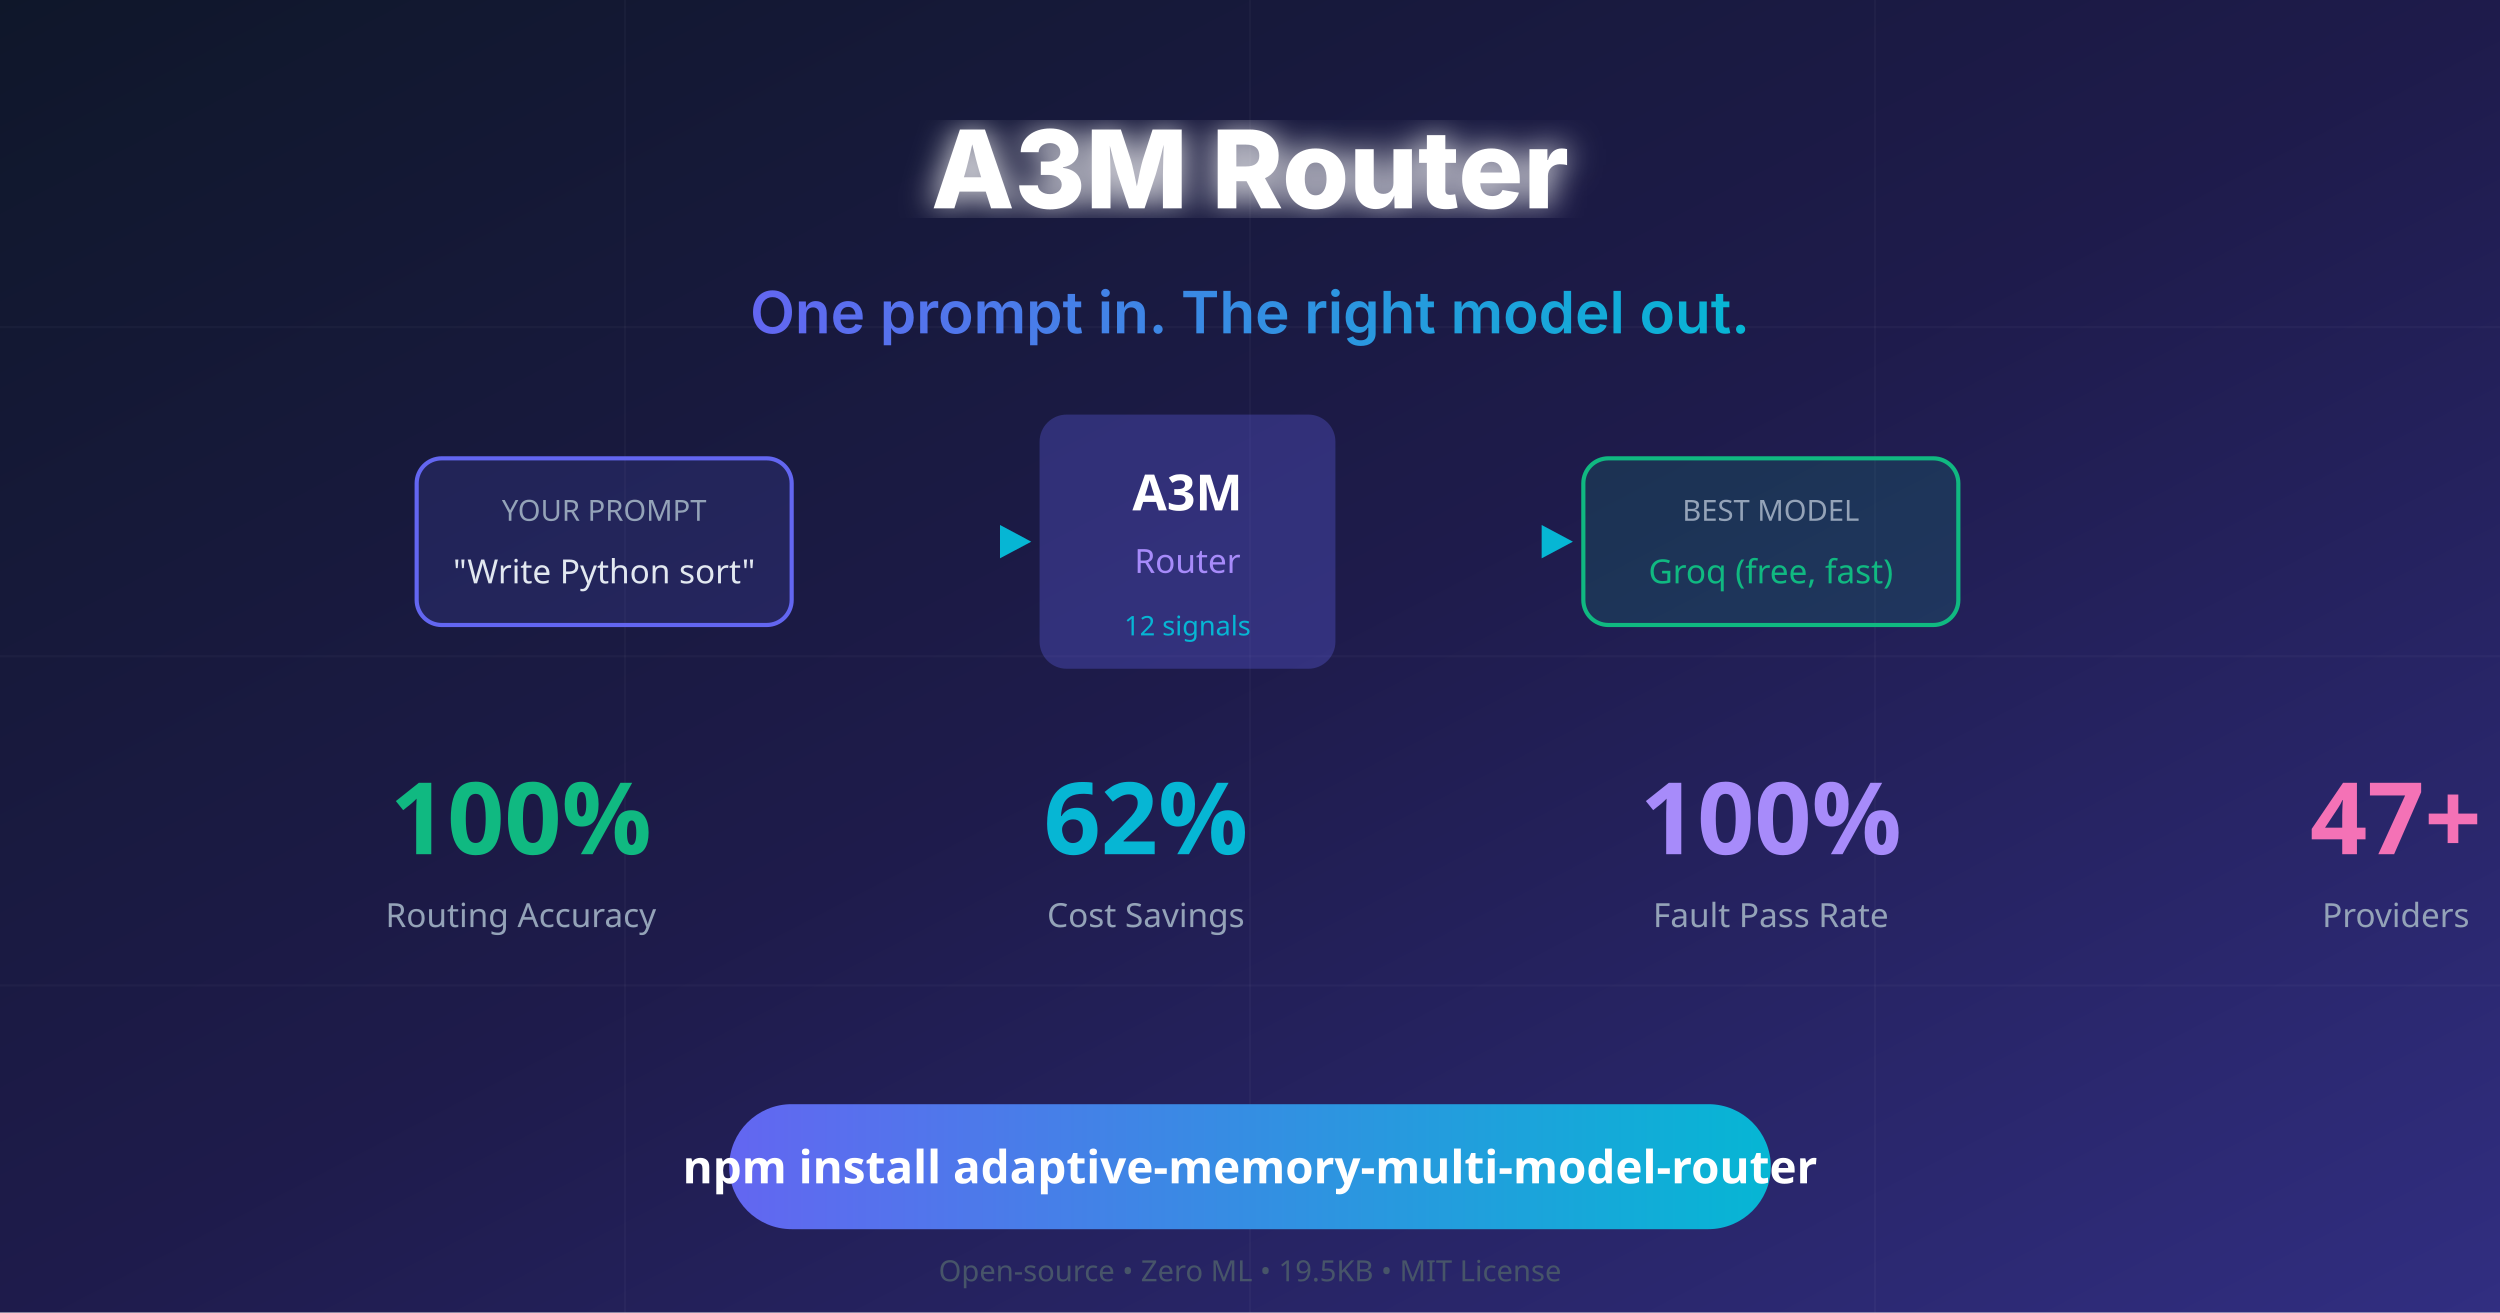
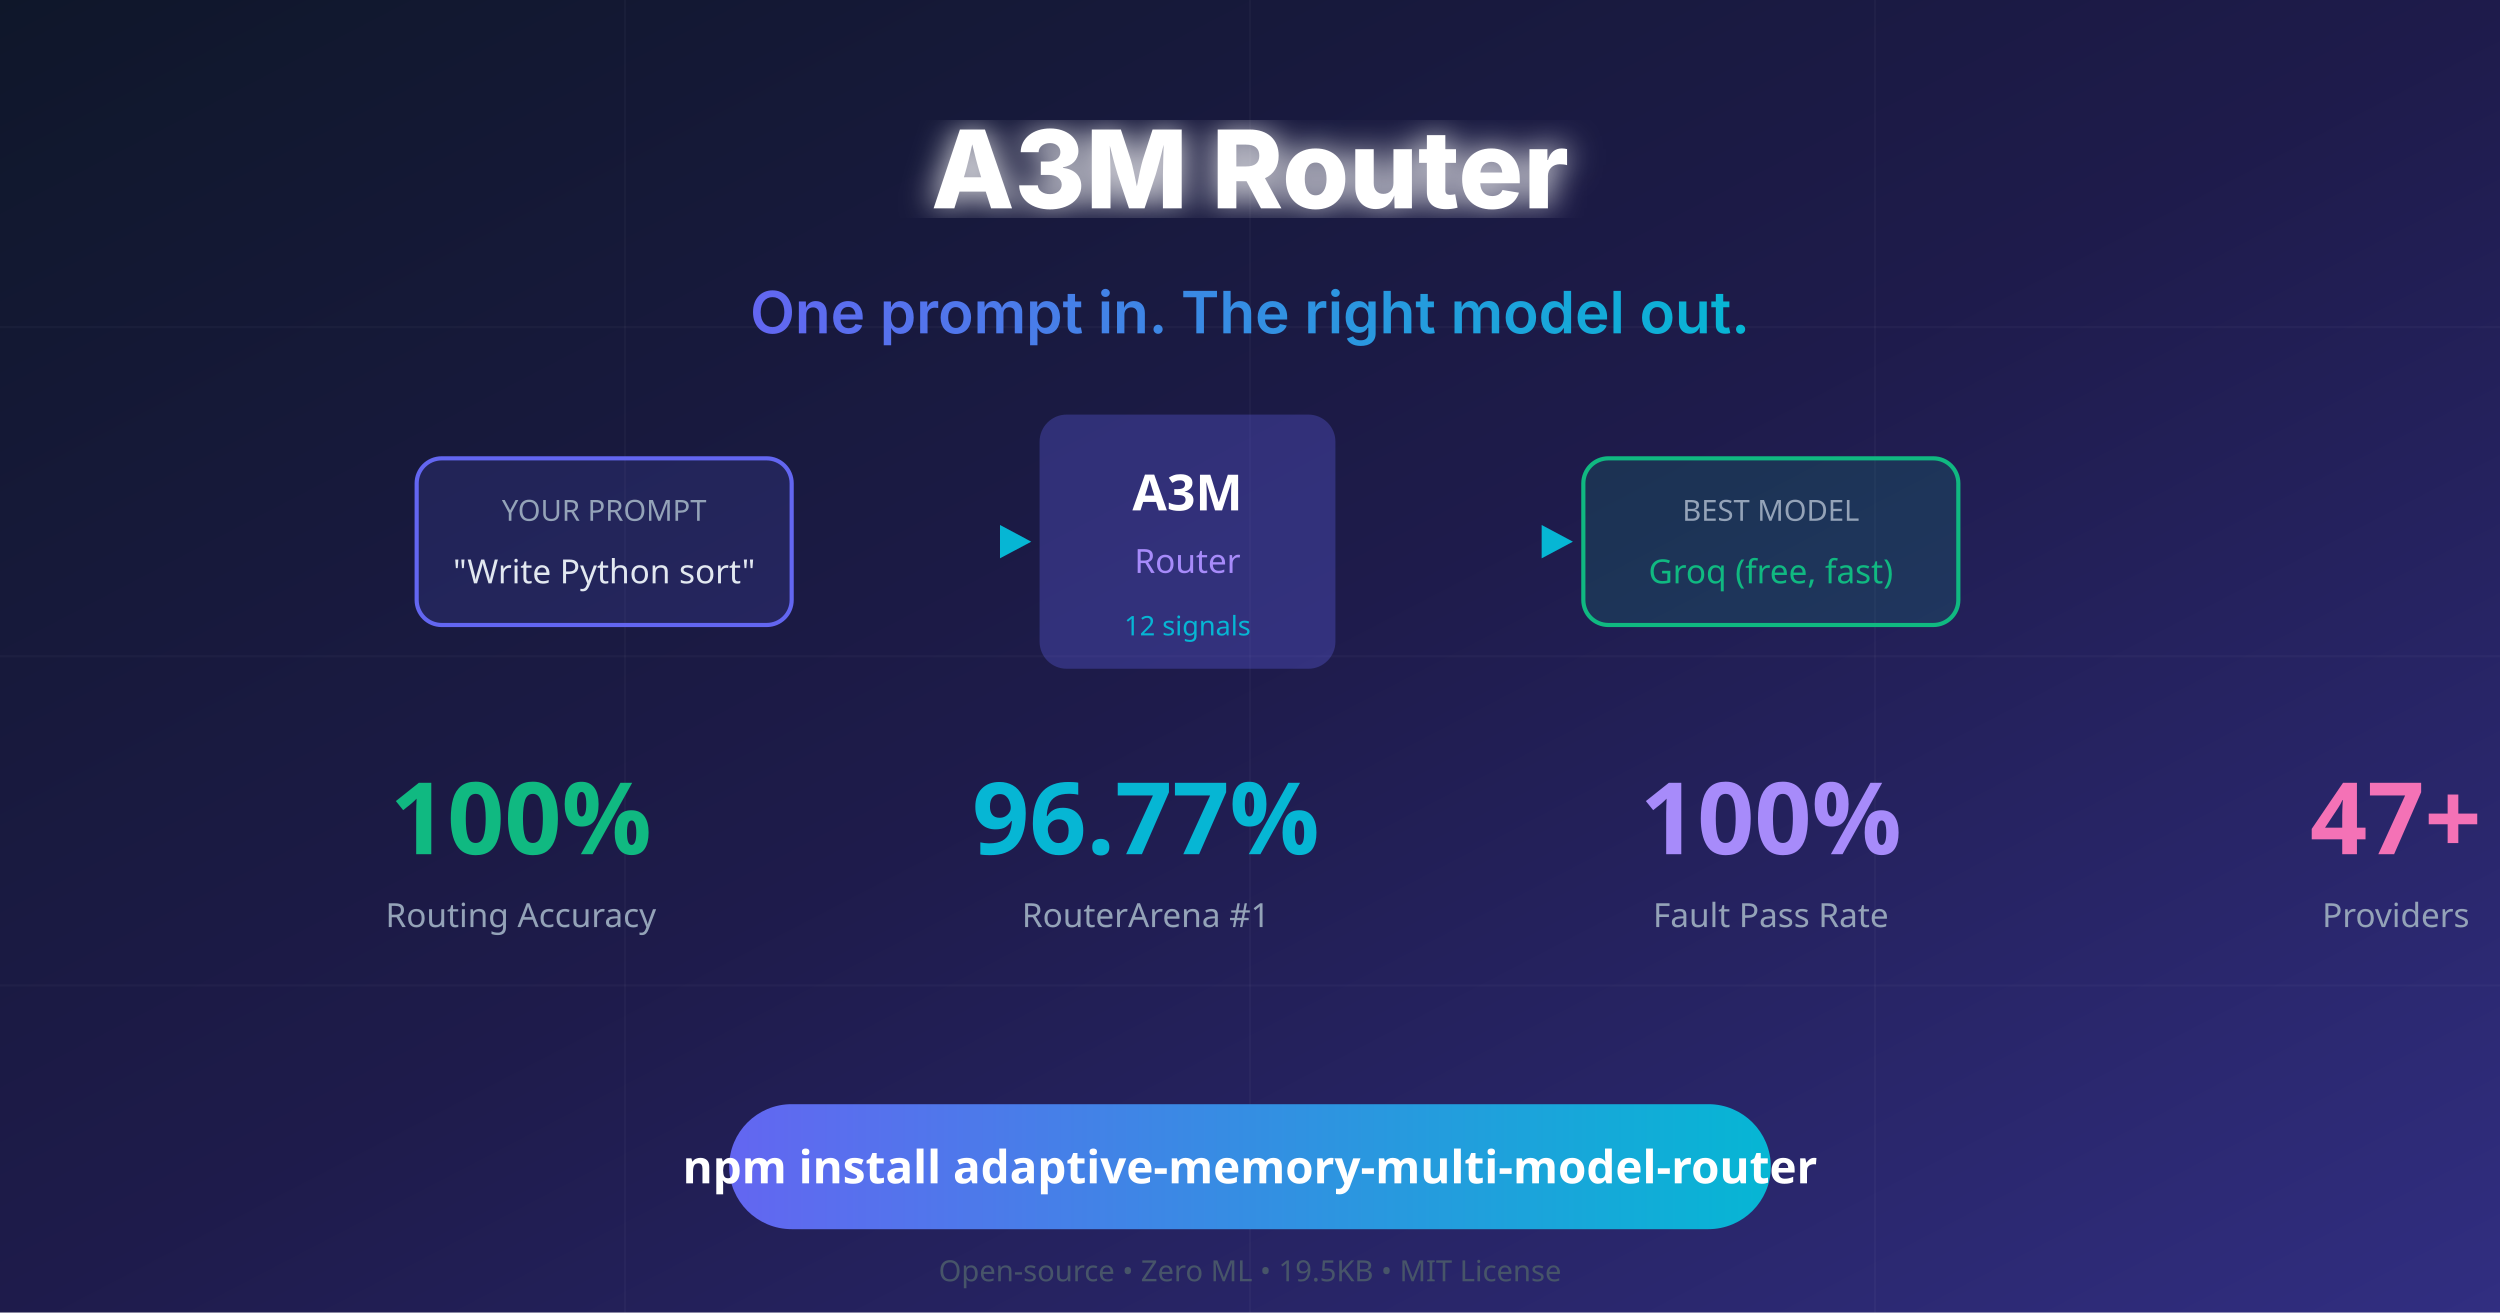
<svg xmlns="http://www.w3.org/2000/svg" viewBox="0 0 1200 630" width="1200" height="630">
  <defs>
    <linearGradient id="bg" x1="0%" y1="0%" x2="100%" y2="100%">
      <stop offset="0%" stop-color="#0f172a" />
      <stop offset="50%" stop-color="#1e1b4b" />
      <stop offset="100%" stop-color="#312e81" />
    </linearGradient>
    <linearGradient id="accent" x1="0%" y1="0%" x2="100%" y2="0%">
      <stop offset="0%" stop-color="#6366f1" />
      <stop offset="100%" stop-color="#06b6d4" />
    </linearGradient>
    <linearGradient id="barGrad" x1="0" y1="1" x2="0" y2="0">
      <stop offset="0%" stop-color="#6366f1" />
      <stop offset="100%" stop-color="#a78bfa" />
    </linearGradient>
    <filter id="glow">
      <feGaussianBlur stdDeviation="8" result="blur" />
      <feMerge>
        <feMergeNode in="blur" />
        <feMergeNode in="SourceGraphic" />
      </feMerge>
    </filter>
  </defs>
  <rect width="1200" height="630" fill="url(#bg)" />
  <g stroke="rgba(255,255,255,0.03)" stroke-width="1">
    <line x1="0" y1="157" x2="1200" y2="157" />
    <line x1="0" y1="315" x2="1200" y2="315" />
    <line x1="0" y1="473" x2="1200" y2="473" />
    <line x1="300" y1="0" x2="300" y2="630" />
    <line x1="600" y1="0" x2="600" y2="630" />
    <line x1="900" y1="0" x2="900" y2="630" />
  </g>
  <text x="600" y="100" text-anchor="middle" fill="#fff" font-family="system-ui,-apple-system,sans-serif" font-size="52" font-weight="800" filter="url(#glow)">A3M Router</text>
  <text x="600" y="160" text-anchor="middle" fill="url(#accent)" font-family="system-ui,-apple-system,sans-serif" font-size="28" font-weight="600">One prompt in. The right model out.</text>
  <g transform="translate(200, 200)">
    <rect x="0" y="20" width="180" height="80" rx="12" fill="rgba(99,102,241,0.15)" stroke="#6366f1" stroke-width="2" />
    <text x="90" y="50" text-anchor="middle" fill="#94a3b8" font-family="system-ui,sans-serif" font-size="14">YOUR PROMPT</text>
    <text x="90" y="80" text-anchor="middle" fill="#e2e8f0" font-family="system-ui,sans-serif" font-size="16">"Write Python sort"</text>
    <path d="M190,60 L280,60" stroke="url(#accent)" stroke-width="3" fill="none" stroke-linecap="round" />
    <polygon points="280,52 295,60 280,68" fill="#06b6d4" />
    <rect x="300" y="0" width="140" height="120" rx="12" fill="#6366f1" opacity="0.3" stroke="#6366f1" stroke-width="2" />
    <text x="370" y="45" text-anchor="middle" fill="#fff" font-family="system-ui,sans-serif" font-size="24" font-weight="800">A3M</text>
    <text x="370" y="75" text-anchor="middle" fill="#a78bfa" font-family="system-ui,sans-serif" font-size="16">Router</text>
    <text x="370" y="105" text-anchor="middle" fill="#06b6d4" font-family="system-ui,sans-serif" font-size="13">12 signals</text>
    <path d="M450,60 L540,60" stroke="url(#accent)" stroke-width="3" fill="none" stroke-linecap="round" />
    <polygon points="540,52 555,60 540,68" fill="#06b6d4" />
    <rect x="560" y="20" width="180" height="80" rx="12" fill="rgba(16,185,129,0.15)" stroke="#10b981" stroke-width="2" />
    <text x="650" y="50" text-anchor="middle" fill="#94a3b8" font-family="system-ui,sans-serif" font-size="14">BEST MODEL</text>
    <text x="650" y="80" text-anchor="middle" fill="#10b981" font-family="system-ui,sans-serif" font-size="16">Groq (free, fast)</text>
  </g>
  <g transform="translate(100, 380)">
    <g transform="translate(0, 0)">
      <text x="150" y="30" text-anchor="middle" fill="#10b981" font-family="system-ui,sans-serif" font-size="48" font-weight="800">100%</text>
      <text x="150" y="65" text-anchor="middle" fill="#94a3b8" font-family="system-ui,sans-serif" font-size="16">Routing Accuracy</text>
    </g>
    <g transform="translate(300, 0)">
-       <text x="150" y="30" text-anchor="middle" fill="#06b6d4" font-family="system-ui,sans-serif" font-size="48" font-weight="800">62%</text>
-       <text x="150" y="65" text-anchor="middle" fill="#94a3b8" font-family="system-ui,sans-serif" font-size="16">Cost Savings</text>
+       <text x="150" y="30" text-anchor="middle" fill="#06b6d4" font-family="system-ui,sans-serif" font-size="48" font-weight="800">96.77%</text>
+       <text x="150" y="65" text-anchor="middle" fill="#94a3b8" font-family="system-ui,sans-serif" font-size="16">RouterArena #1</text>
    </g>
    <g transform="translate(600, 0)">
      <text x="150" y="30" text-anchor="middle" fill="#a78bfa" font-family="system-ui,sans-serif" font-size="48" font-weight="800">100%</text>
      <text x="150" y="65" text-anchor="middle" fill="#94a3b8" font-family="system-ui,sans-serif" font-size="16">Fault Pass Rate</text>
    </g>
    <g transform="translate(900, 0)">
      <text x="150" y="30" text-anchor="middle" fill="#f472b6" font-family="system-ui,sans-serif" font-size="48" font-weight="800">47+</text>
      <text x="150" y="65" text-anchor="middle" fill="#94a3b8" font-family="system-ui,sans-serif" font-size="16">Providers</text>
    </g>
  </g>
  <g transform="translate(0, 520)">
    <rect x="350" y="10" width="500" height="60" rx="30" fill="url(#accent)" />
    <text x="600" y="48" text-anchor="middle" fill="#fff" font-family="system-ui,sans-serif" font-size="22" font-weight="600">npm install adaptive-memory-multi-model-router</text>
  </g>
  <text x="600" y="615" text-anchor="middle" fill="#475569" font-family="system-ui,sans-serif" font-size="14">Open-source • Zero ML • 19.5KB • MIT License</text>
</svg>
